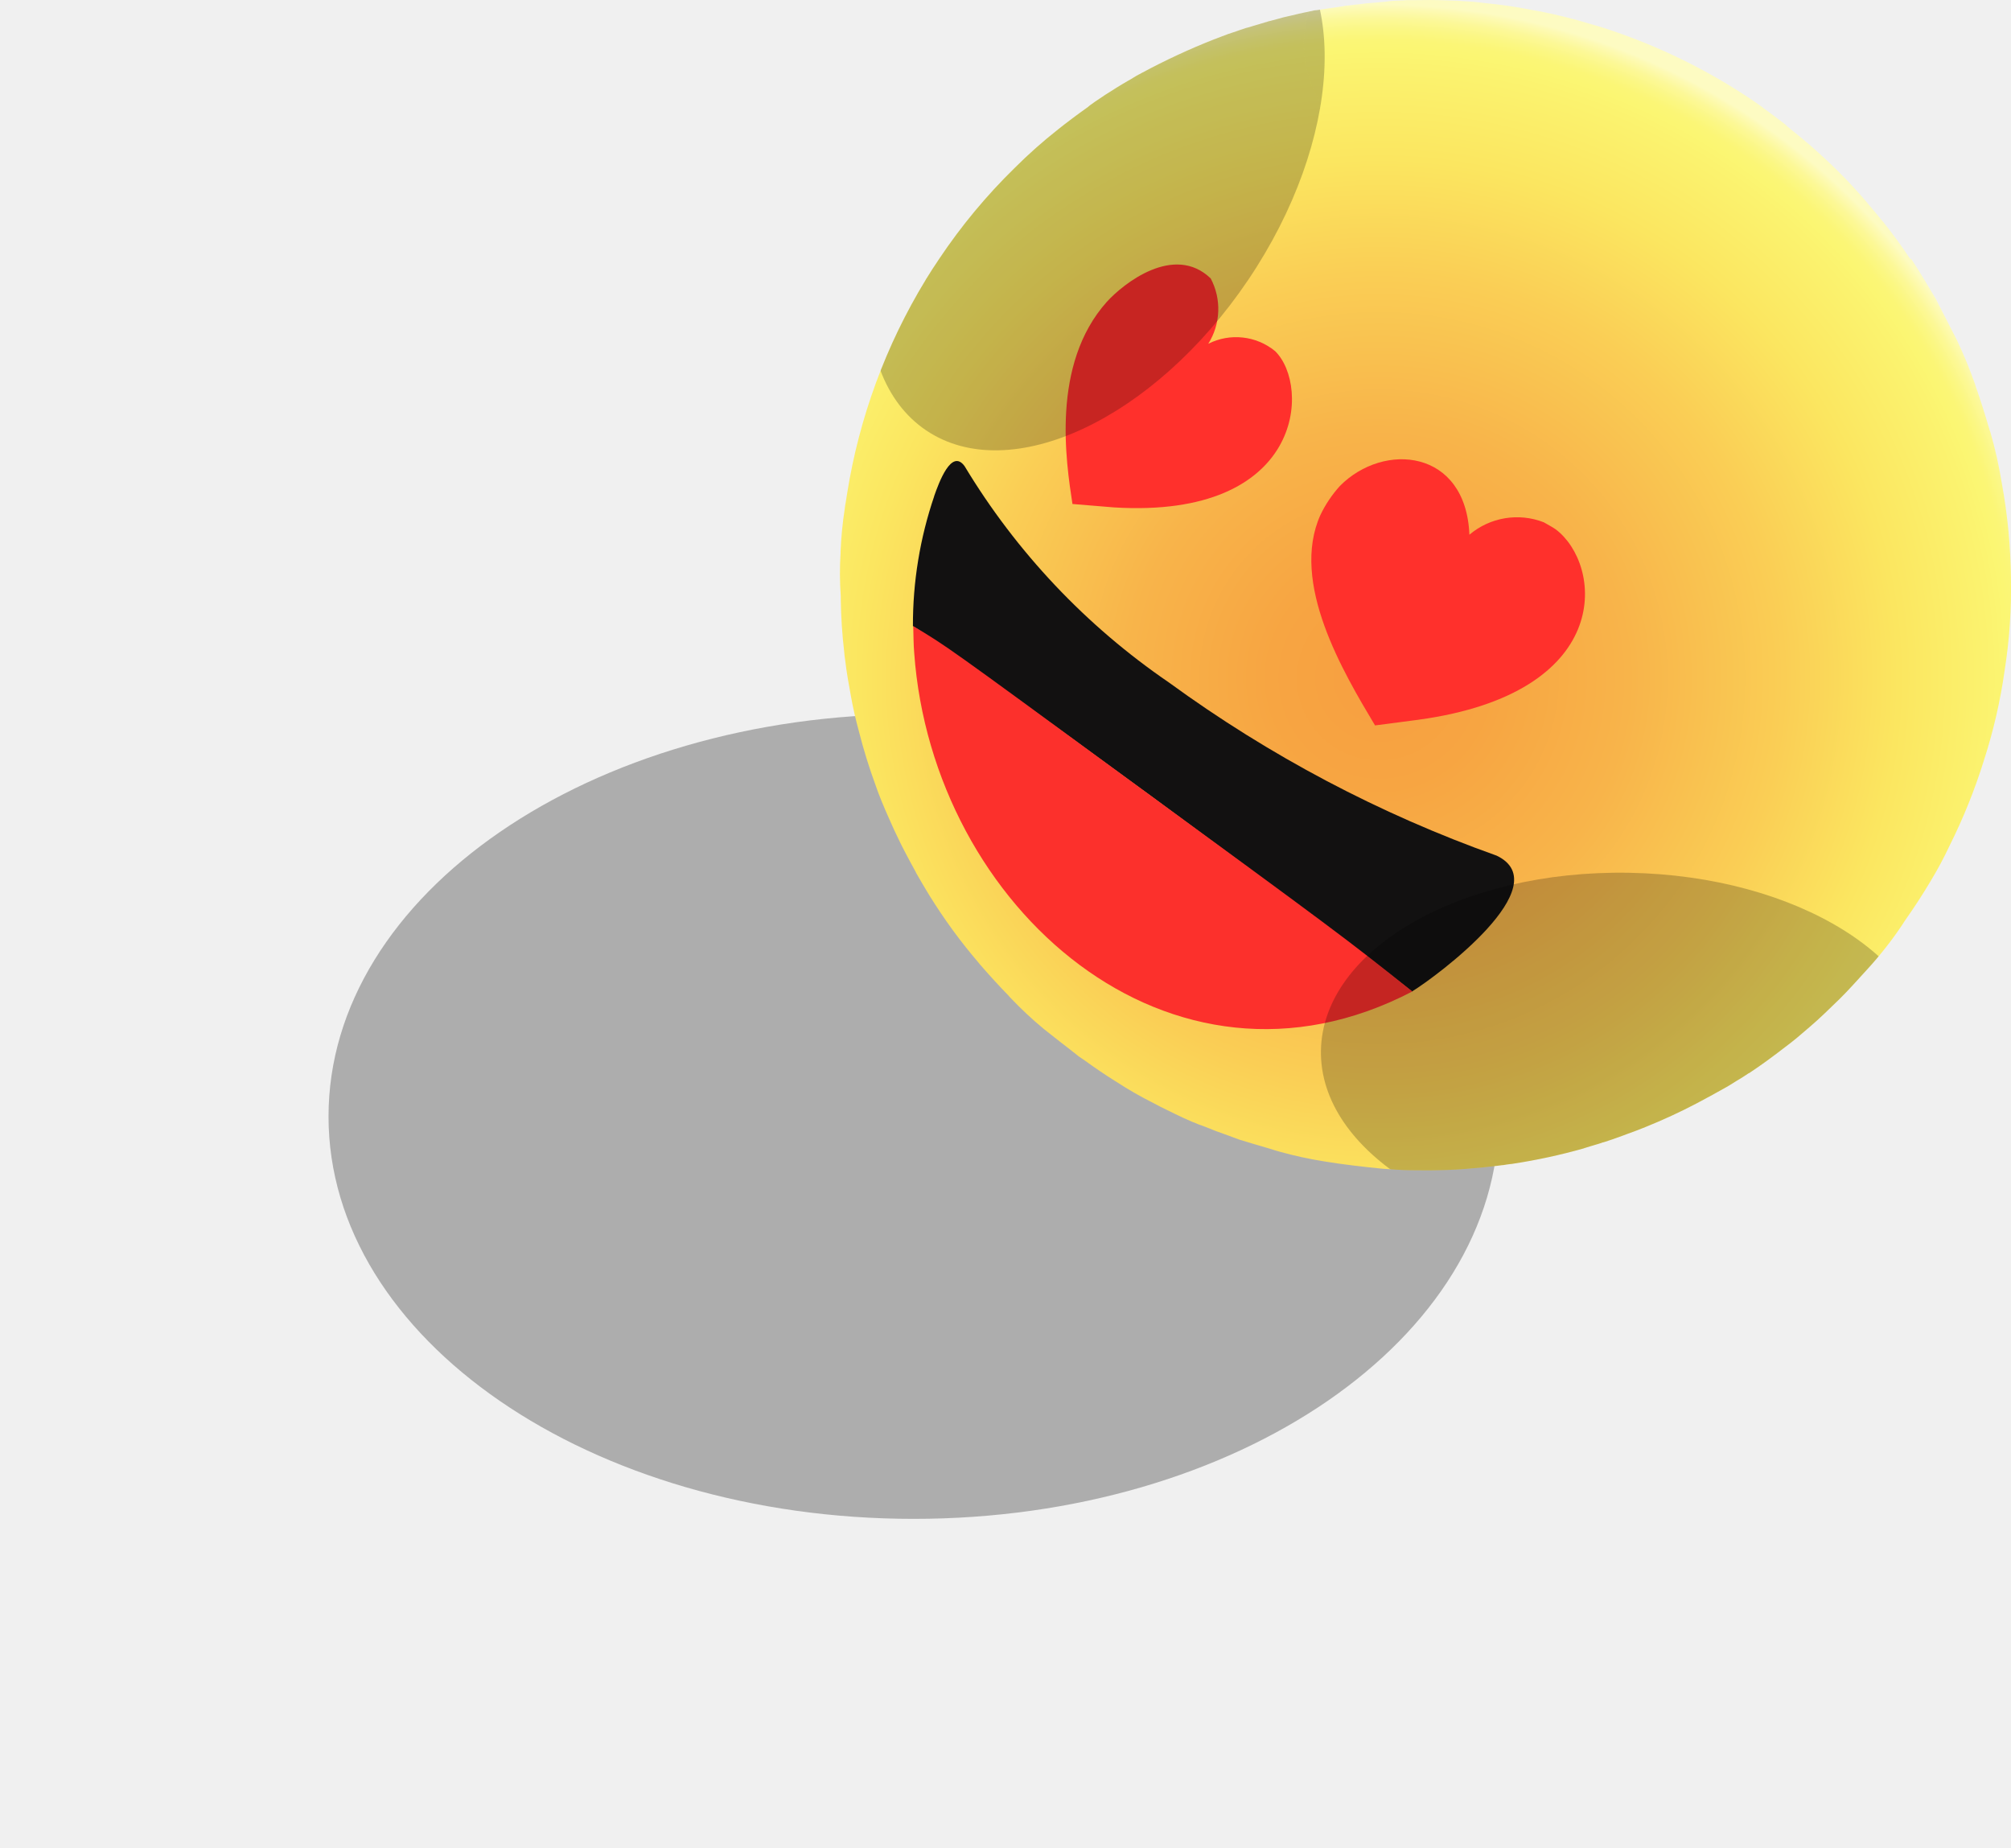
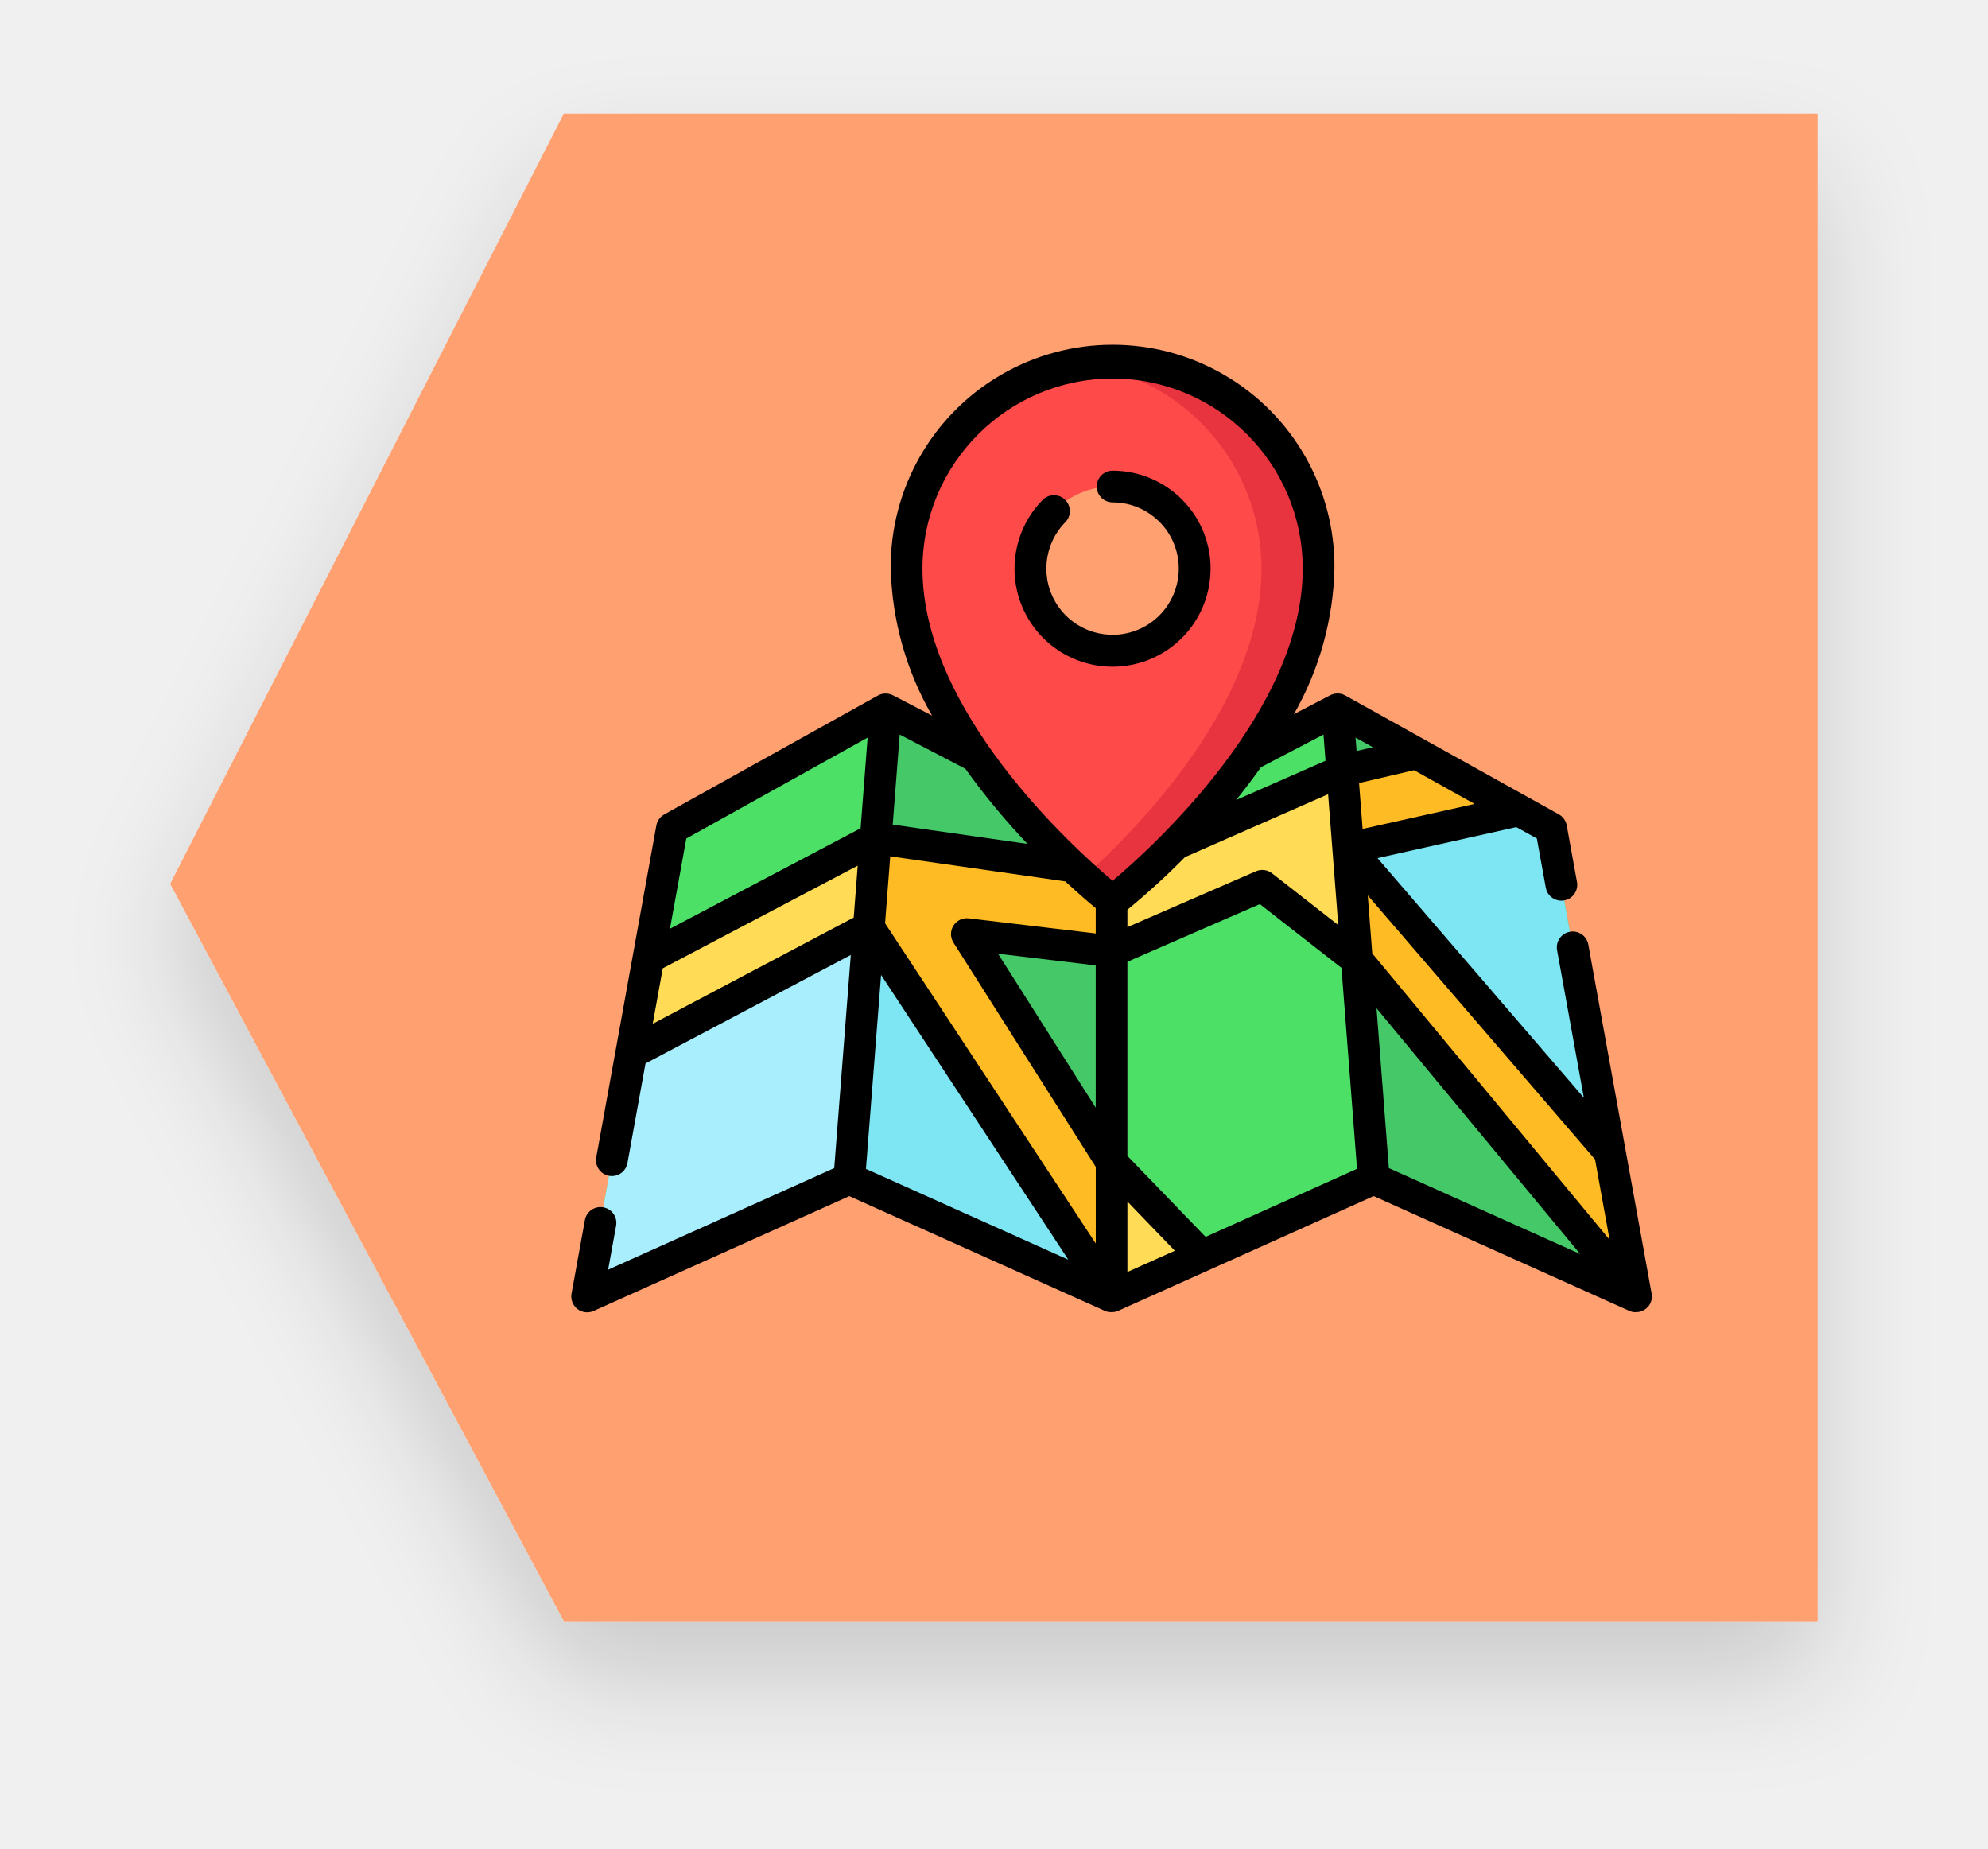
- <svg xmlns="http://www.w3.org/2000/svg" xmlns:xlink="http://www.w3.org/1999/xlink" width="82.478" height="75.758" viewBox="0 0 82.478 75.758">
+ <svg xmlns="http://www.w3.org/2000/svg" width="105.096" height="97.703" viewBox="0 0 105.096 97.703">
  <defs>
-     <radialGradient id="radial-gradient" cx="0.471" cy="0.58" r="0.575" gradientTransform="matrix(-0.999, -0.004, -0.004, 1, 0.933, 0.001)" gradientUnits="objectBoundingBox">
-       <stop offset="0" stop-color="#f79f40" />
-       <stop offset="0.163" stop-color="#f7a542" />
-       <stop offset="0.371" stop-color="#f8b44a" />
-       <stop offset="0.601" stop-color="#face55" />
-       <stop offset="0.771" stop-color="#fbe660" />
-       <stop offset="0.91" stop-color="#fbf36f" />
-       <stop offset="0.932" stop-color="#fbf672" />
-       <stop offset="0.947" stop-color="#fbf676" />
-       <stop offset="0.962" stop-color="#fbf783" />
-       <stop offset="0.978" stop-color="#fcf897" />
-       <stop offset="0.994" stop-color="#fdfab4" />
-       <stop offset="1" stop-color="#fdfbc2" />
-     </radialGradient>
-     <clipPath id="clip-path">
-       <path id="Trazado_116496" data-name="Trazado 116496" d="M52.65,29.84v-.06c0-.11-.03-.77-.15-1.75-.01-.09-.02-.17-.03-.26-.02-.12-.04-.25-.06-.38a23.894,23.894,0,0,0-3.15-8.77c0-.01-.01-.01-.01-.02-.17-.29-.35-.57-.54-.85h0a23.353,23.353,0,0,0-3.06-3.74,20.449,20.449,0,0,0-1.77-1.6c-.39-.32-.78-.62-1.19-.91a.265.265,0,0,1-.06-.05l-.05-.04-.21-.15c-.26-.18-.55-.37-.86-.57h0c-.01-.01-.02-.01-.03-.02-.15-.09-.3-.19-.47-.28-.07-.04-.15-.09-.22-.13s-.12-.07-.19-.11a1.092,1.092,0,0,0-.15-.08,25.413,25.413,0,0,0-2.93-1.4c-.26-.11-.47-.18-.58-.23l-.18-.07-.18-.07c-.01,0-.02-.01-.03-.01l-.04-.01-.3-.1-.04-.01c-.01,0-.03-.01-.04-.01l-.2-.07a2.759,2.759,0,0,0-.27-.08l-.23-.07c-.04-.01-.09-.03-.13-.04-.01,0-.03-.01-.04-.01s-.03-.01-.05-.01a.636.636,0,0,1-.07-.02l-.26-.07-.22-.06c-.07-.02-.14-.03-.21-.05h-.01l-.13-.03-.25-.06-.18-.04a2.049,2.049,0,0,0-.24-.05c-.01,0-.03-.01-.04-.01-.06-.01-.12-.03-.18-.04l-.11-.02-.13-.03h-.02l-.04-.01c-.02,0-.05-.01-.07-.01a1.766,1.766,0,0,1-.2-.04.6.6,0,0,0-.12-.02h0a2.068,2.068,0,0,1-.22-.04l-.19-.03c-.03-.01-.07-.01-.11-.02a.985.985,0,0,0-.17-.02,1,1,0,0,0-.16-.02l-.27-.03-.25-.03c-.03,0-.05-.01-.08-.01h-.02a1.641,1.641,0,0,0-.23-.02l-.34-.03c-.08-.01-.16-.01-.23-.02-.09-.01-.17-.01-.26-.02s-.18-.01-.27-.02A.97.97,0,0,1,29.76,7h-.37c-.48-.01-.96-.01-1.45,0-.11,0-.21,0-.31.01s-.22.01-.32.02c-.07,0-.13.01-.19.01-.16.01-.31.02-.46.04-.05,0-.11.01-.16.01-.22.02-.43.04-.64.07-.1.01-.2.02-.3.04h-.01c-.02,0-.04.01-.06.01q-.24.03-.45.06c-.11.02-.23.04-.34.05-.26.04-.47.08-.61.11-.7.14-1.38.3-2.06.5-.41.11-.77.22-1.21.38a24.021,24.021,0,0,0-5.31,2.61h0c-.17.11-.33.22-.49.33a.265.265,0,0,0-.06.05c-.28.2-.56.4-.84.61a.423.423,0,0,1-.07.05l-.02.02-.02.02c-.01.01-.02.02-.03.02s-.02.01-.03.02c-.08.06-.15.12-.23.18-.15.12-.3.24-.44.36-.08.07-.16.13-.24.2-.16.14-.32.27-.46.4l-.02.02-.02.02c-.03.03-.07.06-.1.09-.75.69-1.21,1.19-1.24,1.22-.23.25-.46.51-.69.77-.16.19-.33.38-.5.59-.01.01-.02.03-.04.04l-.03.03c-.34.42-.69.89-1.08,1.46l-.01.01-.01.01c-.01.01-.01.02-.02.02-.18.26-.36.55-.54.86-.16.26-.32.52-.46.75l-.46.88c-.15.29-.29.56-.42.82a16.758,16.758,0,0,0-.76,1.82h0v.01c-.22.6-.42,1.23-.6,1.84l-.01.02a.037.037,0,0,1-.01.03,17.968,17.968,0,0,0-.5,2.13,23.506,23.506,0,0,0-.17,7.66,22.794,22.794,0,0,0,.82,3.68,23.944,23.944,0,0,0,1.38,3.51,15.311,15.311,0,0,0,.75,1.42c.32.56.68,1.11,1.06,1.66.04.07.09.13.13.2a16,16,0,0,0,1.39,1.8c.34.37.78.88,1.14,1.24s.83.82,1.22,1.15h0c.42.37.6.53.99.83q.72.585,1.47,1.08h.01c.16.11.32.22.49.32.19.12.38.24.55.34.09.05.22.13.36.21a.573.573,0,0,1,.07.04c.15.09.33.18.52.29.04.02.09.05.13.07a22.789,22.789,0,0,0,2.12,1c.18.07.42.17.7.28l.24.09.42.15.3.1.11.03c.01,0,.01,0,.02.01l.16.05a2.759,2.759,0,0,0,.27.08l.26.08c.01,0,.02,0,.02.01a22.1,22.1,0,0,0,2.96.66l.09.01c.08.01.17.03.27.04h.03l.23.03.53.06c.24.03.56.05.79.07s.49.03.74.04h.02c.13.01.25.01.37.01.33.01.77,0,1.1.01s.79-.03,1.13-.05c.72-.06,1.68-.17,2.39-.28a18.747,18.747,0,0,0,1.84-.38c.14-.04.28-.08.43-.12.43-.12.87-.25,1.24-.36l.43-.16c.35-.12.69-.25,1.03-.38l.17-.06c.4-.15.89-.38,1.32-.59.19-.09.37-.18.55-.28a15.71,15.71,0,0,0,1.56-.88c.02-.01.03-.02.05-.03.41-.26.82-.52,1.22-.81.09-.06.18-.12.26-.17l.44-.34c.12-.09.23-.18.35-.27l.66-.52a14.289,14.289,0,0,0,1.37-1.26l.03-.03.07-.07c.35-.35.74-.77,1.2-1.29a.138.138,0,0,0,.03-.04h0a20.958,20.958,0,0,0,2.02-2.71c.01-.01.01-.02.02-.03.19-.3.38-.61.57-.95v-.01h0c.08-.14.16-.29.24-.44.11-.2.22-.41.31-.59l.09-.18c.16-.32.31-.65.47-.99.21-.47.41-.94.56-1.36h0c.26-.7.5-1.44.71-2.23.13-.48.25-.96.33-1.41.1-.48.18-.98.25-1.5.02-.12.03-.23.05-.34.08-.69.14-1.41.16-2.14v-.13C52.68,31.04,52.68,30.45,52.65,29.84Z" transform="translate(-4.654 -6.992)" />
-     </clipPath>
-     <linearGradient id="linear-gradient" x1="-0.166" y1="-323.933" x2="-1.166" y2="-323.933" gradientUnits="objectBoundingBox">
-       <stop offset="0" stop-color="#19b79c" />
-       <stop offset="0.405" stop-color="#1dbb9e" />
-       <stop offset="0.825" stop-color="#2ac8a3" />
-       <stop offset="0.997" stop-color="#31cfa6" />
-     </linearGradient>
-     <linearGradient id="linear-gradient-2" x1="-2.106" y1="-363.238" x2="-3.08" y2="-363.238" xlink:href="#linear-gradient" />
-     <clipPath id="clip-path-2">
-       <path id="Trazado_116504" data-name="Trazado 116504" d="M4.652,29.65v-.06a15.757,15.757,0,0,1,.17-1.74,2.335,2.335,0,0,1,.04-.26c.02-.12.04-.25.06-.38a24.088,24.088,0,0,1,3.22-8.75c0-.01.01-.01.01-.02.18-.29.36-.57.55-.85h0a23.39,23.39,0,0,1,3.09-3.72,20.134,20.134,0,0,1,1.78-1.58q.585-.465,1.2-.9a.265.265,0,0,0,.06-.05l.05-.04.21-.15c.26-.18.55-.37.86-.56h0c.01-.01.02-.01.03-.02.15-.09.31-.19.47-.28a2.53,2.53,0,0,0,.22-.13c.06-.04.12-.07.19-.11.05-.03.1-.05.15-.08a27.308,27.308,0,0,1,2.95-1.37c.26-.1.47-.18.58-.22l.18-.06.18-.06c.01,0,.02-.01.03-.01l.05-.02.3-.1.04-.01c.01,0,.03-.01.04-.01l.2-.06c.08-.02.19-.06.27-.08l.23-.07a.647.647,0,0,0,.13-.04c.01,0,.03-.01.04-.01s.03-.01.05-.01a.637.637,0,0,0,.07-.02l.26-.07.22-.06c.07-.02.14-.03.21-.05h.01l.13-.03c.08-.02.18-.04.25-.06l.18-.04c.08-.02.16-.03.24-.05.01,0,.03-.01.04-.01a1.163,1.163,0,0,0,.18-.04l.11-.01.13-.02h.02l.04-.01c.02,0,.05-.01.07-.01l.2-.03c.04-.01.09-.01.13-.02h0l.22-.03.19-.03a.516.516,0,0,0,.11-.02.985.985,0,0,1,.17-.02c.06-.01.11-.01.16-.02l.27-.03.25-.03c.03,0,.05-.01.08-.01h.02c.07-.01.15-.01.23-.02l.34-.03c.08-.01.16-.01.23-.02a1.569,1.569,0,0,1,.24-.03,2.437,2.437,0,0,1,.27-.01.86.86,0,0,1,.16-.01l.15-.01h.24c.49-.01.97-.01,1.45.01.11,0,.21.01.31.01s.22.01.32.02c.07,0,.13.01.19.01.16.01.31.02.46.04.05.01.11.01.16.02.22.02.43.05.64.07.1.01.2.03.3.04h.01c.02,0,.04.01.06.01.16.02.31.05.45.07l.34.06c.26.05.47.09.6.11.69.14,1.38.31,2.06.52.41.11.76.23,1.21.39a24.178,24.178,0,0,1,5.28,2.65h0c.16.11.33.22.49.34a.265.265,0,0,1,.06.05c.28.2.56.41.83.62a.424.424,0,0,0,.07.05l.02.02.02.02.03.03c.01.01.02.01.02.02.08.06.15.12.22.18.15.12.3.24.44.36.08.07.16.14.24.2.16.14.31.28.46.41l.02.02.02.02c.03.03.07.06.1.09.75.69,1.2,1.2,1.23,1.23.23.25.46.51.68.78.16.19.32.38.49.59.01.01.02.03.04.04l.02.03c.33.42.69.89,1.07,1.47l.04.01.01.01c.01.01.01.02.02.02.17.26.36.56.54.86.16.26.31.53.45.75l.45.88c.15.29.29.56.42.82a18.431,18.431,0,0,1,.75,1.83h0v.01c.21.6.41,1.23.59,1.85l.01.02a.037.037,0,0,0,.01.03,17.59,17.59,0,0,1,.48,2.14,22.71,22.71,0,0,1,.37,3.87,21.465,21.465,0,0,1-.26,3.8,21.96,21.96,0,0,1-.85,3.68,23.286,23.286,0,0,1-1.41,3.5,15.244,15.244,0,0,1-.76,1.42c-.33.56-.69,1.11-1.07,1.65-.04.07-.09.13-.13.2a15.2,15.2,0,0,1-1.41,1.79c-.34.37-.79.88-1.15,1.23s-.84.82-1.22,1.14h0c-.43.37-.6.52-1,.82-.49.38-.98.74-1.48,1.07H41.9c-.16.11-.32.21-.49.31-.19.12-.38.24-.55.33-.09.05-.22.12-.36.2a.574.574,0,0,0-.07.04c-.15.08-.33.18-.52.28-.04.02-.09.05-.13.07a23.108,23.108,0,0,1-2.12.98c-.18.07-.42.17-.71.27l-.24.09-.42.15-.3.1-.11.03c-.01,0-.01,0-.02.01l-.16.05c-.08.02-.19.06-.27.08l-.26.08c-.01,0-.02,0-.02.01a23.962,23.962,0,0,1-2.96.64l-.09.01c-.08.01-.17.02-.27.04H31.8l-.23.03-.53.06c-.24.02-.56.05-.79.07s-.49.03-.74.04h-.02c-.13,0-.25.01-.37.01-.33.01-.77,0-1.1,0s-.79-.04-1.13-.06c-.72-.07-1.68-.18-2.39-.3a16.281,16.281,0,0,1-1.84-.4c-.14-.04-.28-.08-.43-.13-.43-.12-.87-.26-1.24-.37l-.43-.16c-.35-.12-.69-.25-1.03-.39l-.17-.06c-.4-.15-.88-.38-1.32-.6-.19-.09-.37-.18-.55-.28a15.612,15.612,0,0,1-1.55-.89.219.219,0,0,0-.05-.03c-.41-.26-.81-.53-1.21-.82-.09-.06-.17-.12-.25-.17L14,49.97c-.12-.09-.23-.18-.35-.27l-.66-.52a15.233,15.233,0,0,1-1.36-1.27l-.03-.03-.06-.07c-.34-.35-.74-.78-1.19-1.3a.138.138,0,0,1-.03-.04h0a21.889,21.889,0,0,1-2-2.73c-.01-.01-.01-.02-.02-.03-.18-.3-.37-.61-.56-.95v-.01h0c-.08-.14-.16-.29-.24-.44-.11-.21-.22-.41-.31-.59l-.09-.18c-.16-.32-.31-.65-.46-.99-.21-.47-.41-.95-.55-1.36h0a22.441,22.441,0,0,1-.69-2.23c-.13-.48-.24-.96-.32-1.41-.09-.49-.18-.98-.24-1.5-.02-.12-.03-.23-.04-.34a21.166,21.166,0,0,1-.14-2.14v-.13A13.347,13.347,0,0,1,4.652,29.65Z" transform="translate(-4.627 -6.983)" fill="url(#radial-gradient)" />
-     </clipPath>
+     <filter id="Trazado_876162" x="0" y="0" width="105.096" height="97.703" filterUnits="userSpaceOnUse">
+       <feOffset dy="3" input="SourceAlpha" />
+       <feGaussianBlur stdDeviation="3" result="blur" />
+       <feFlood flood-opacity="0.161" />
+       <feComposite operator="in" in2="blur" />
+       <feComposite in="SourceGraphic" />
+     </filter>
  </defs>
-   <g id="Grupo_157926" data-name="Grupo 157926" transform="translate(13.474)">
-     <ellipse id="Elipse_4737" data-name="Elipse 4737" cx="24" cy="16.5" rx="24" ry="16.5" transform="translate(0 29.284)" fill="#0b0b0b" opacity="0.292" style="mix-blend-mode: multiply;isolation: isolate" />
-     <path id="Trazado_116493" data-name="Trazado 116493" d="M4.652,29.65v-.06a15.757,15.757,0,0,1,.17-1.74,2.335,2.335,0,0,1,.04-.26c.02-.12.04-.25.06-.38a24.088,24.088,0,0,1,3.22-8.75c0-.01.01-.01.01-.02.18-.29.36-.57.55-.85h0a23.39,23.39,0,0,1,3.09-3.72,20.134,20.134,0,0,1,1.78-1.58q.585-.465,1.2-.9a.265.265,0,0,0,.06-.05l.05-.04.21-.15c.26-.18.55-.37.86-.56h0c.01-.01.02-.01.03-.02.15-.09.31-.19.47-.28a2.53,2.53,0,0,0,.22-.13c.06-.04.12-.07.19-.11.05-.03.1-.05.15-.08a27.308,27.308,0,0,1,2.95-1.37c.26-.1.47-.18.58-.22l.18-.06.18-.06c.01,0,.02-.01.03-.01l.05-.02.3-.1.04-.01c.01,0,.03-.01.04-.01l.2-.06c.08-.02.19-.06.27-.08l.23-.07a.647.647,0,0,0,.13-.04c.01,0,.03-.01.04-.01s.03-.01.05-.01a.637.637,0,0,0,.07-.02l.26-.07.22-.06c.07-.02.14-.03.21-.05h.01l.13-.03c.08-.02.18-.04.25-.06l.18-.04c.08-.02.16-.03.24-.05.01,0,.03-.01.04-.01a1.163,1.163,0,0,0,.18-.04l.11-.01.13-.02h.02l.04-.01c.02,0,.05-.01.07-.01l.2-.03c.04-.01.09-.01.13-.02h0l.22-.03.19-.03a.516.516,0,0,0,.11-.02.985.985,0,0,1,.17-.02c.06-.01.11-.01.16-.02l.27-.03.25-.03c.03,0,.05-.01.08-.01h.02c.07-.01.15-.01.23-.02l.34-.03c.08-.01.16-.01.23-.02a1.569,1.569,0,0,1,.24-.03,2.437,2.437,0,0,1,.27-.01.86.86,0,0,1,.16-.01l.15-.01h.24c.49-.01.97-.01,1.45.01.11,0,.21.01.31.01s.22.01.32.02c.07,0,.13.01.19.01.16.01.31.02.46.04.05.01.11.01.16.02.22.02.43.05.64.07.1.01.2.03.3.04h.01c.02,0,.04.01.06.01.16.02.31.05.45.07l.34.06c.26.05.47.09.6.11.69.14,1.38.31,2.06.52.41.11.76.23,1.21.39a24.178,24.178,0,0,1,5.28,2.65h0c.16.11.33.22.49.34a.265.265,0,0,1,.06.05c.28.2.56.41.83.62a.424.424,0,0,0,.07.05l.02.02.02.02.03.03c.01.01.02.01.02.02.08.06.15.12.22.18.15.12.3.24.44.36.08.07.16.14.24.2.16.14.31.28.46.41l.02.02.02.02c.03.03.07.06.1.09.75.69,1.2,1.2,1.23,1.23.23.25.46.51.68.78.16.19.32.38.49.59.01.01.02.03.04.04l.02.03c.33.42.69.89,1.07,1.47l.04.01.01.01c.01.01.01.02.02.02.17.26.36.56.54.86.16.26.31.53.45.75l.45.88c.15.29.29.56.42.82a18.431,18.431,0,0,1,.75,1.83h0v.01c.21.6.41,1.23.59,1.85l.01.02a.037.037,0,0,0,.01.03,17.59,17.59,0,0,1,.48,2.14,22.71,22.71,0,0,1,.37,3.87,21.465,21.465,0,0,1-.26,3.8,21.96,21.96,0,0,1-.85,3.68,23.286,23.286,0,0,1-1.41,3.5,15.244,15.244,0,0,1-.76,1.42c-.33.56-.69,1.11-1.07,1.65-.04.07-.09.13-.13.2a15.2,15.2,0,0,1-1.41,1.79c-.34.37-.79.88-1.15,1.23s-.84.82-1.22,1.14h0c-.43.37-.6.52-1,.82-.49.38-.98.74-1.48,1.07H41.9c-.16.11-.32.21-.49.31-.19.12-.38.24-.55.33-.09.05-.22.12-.36.2a.574.574,0,0,0-.07.04c-.15.08-.33.18-.52.28-.04.02-.09.05-.13.07a23.108,23.108,0,0,1-2.12.98c-.18.07-.42.17-.71.27l-.24.09-.42.15-.3.1-.11.03c-.01,0-.01,0-.02.01l-.16.05c-.08.02-.19.06-.27.08l-.26.08c-.01,0-.02,0-.02.01a23.962,23.962,0,0,1-2.96.64l-.09.01c-.08.01-.17.02-.27.04H31.8l-.23.03-.53.06c-.24.02-.56.05-.79.07s-.49.03-.74.04h-.02c-.13,0-.25.01-.37.01-.33.01-.77,0-1.1,0s-.79-.04-1.13-.06c-.72-.07-1.68-.18-2.39-.3a16.281,16.281,0,0,1-1.84-.4c-.14-.04-.28-.08-.43-.13-.43-.12-.87-.26-1.24-.37l-.43-.16c-.35-.12-.69-.25-1.03-.39l-.17-.06c-.4-.15-.88-.38-1.32-.6-.19-.09-.37-.18-.55-.28a15.612,15.612,0,0,1-1.55-.89.219.219,0,0,0-.05-.03c-.41-.26-.81-.53-1.21-.82-.09-.06-.17-.12-.25-.17L14,49.97c-.12-.09-.23-.18-.35-.27l-.66-.52a15.233,15.233,0,0,1-1.36-1.27l-.03-.03-.06-.07c-.34-.35-.74-.78-1.19-1.3a.138.138,0,0,1-.03-.04h0a21.889,21.889,0,0,1-2-2.73c-.01-.01-.01-.02-.02-.03-.18-.3-.37-.61-.56-.95v-.01h0c-.08-.14-.16-.29-.24-.44-.11-.21-.22-.41-.31-.59l-.09-.18c-.16-.32-.31-.65-.46-.99-.21-.47-.41-.95-.55-1.36h0a22.441,22.441,0,0,1-.69-2.23c-.13-.48-.24-.96-.32-1.41-.09-.49-.18-.98-.24-1.5-.02-.12-.03-.23-.04-.34a21.166,21.166,0,0,1-.14-2.14v-.13A13.347,13.347,0,0,1,4.652,29.65Z" transform="translate(16.349 -6.983)" fill="url(#radial-gradient)" />
-     <g id="Grupo_86225" data-name="Grupo 86225" transform="translate(20.955 0.009)" clip-path="url(#clip-path)">
-       <path id="Trazado_116494" data-name="Trazado 116494" d="M50.67,21.64a4.37,4.37,0,0,1,.18-.46C50.8,21.33,50.74,21.48,50.67,21.64Z" transform="translate(-48.844 -6.992)" fill="url(#linear-gradient)" />
-       <path id="Trazado_116495" data-name="Trazado 116495" d="M4.7,34.92c.03-.14.05-.28.08-.41C4.75,34.65,4.73,34.79,4.7,34.92Z" transform="translate(43.196 -6.992)" fill="url(#linear-gradient-2)" />
+   <g id="Grupo_1103832" data-name="Grupo 1103832" transform="translate(9 5.999)">
+     <g transform="matrix(1, 0, 0, 1, -9, -6)" filter="url(#Trazado_876162)">
+       <path id="Trazado_876162-2" data-name="Trazado 876162" d="M0,0V79.7H66.282L87.095,38.977,66.282,0Z" transform="translate(96.09 85.7) rotate(180)" fill="#ffa06f" />
    </g>
-     <path id="Trazado_116497" data-name="Trazado 116497" d="M25.873,27.33A16.375,16.375,0,0,0,25,32.66c2.26,1.39,16.97,12.2,20.47,14.98,1.03-.63,6.02-4.35,3.47-5.57a52.925,52.925,0,0,1-13.44-7.1,28.664,28.664,0,0,1-8.38-8.87c-.54-.75-1.06.69-1.25,1.23" transform="translate(-1.032 -6.983)" fill="#121111" />
-     <path id="Trazado_116499" data-name="Trazado 116499" d="M29.22,33.76c.75,10.43,10.52,19.05,20.43,13.88-2.65-2.12-3.33-2.62-11.66-8.71-7.45-5.46-7.45-5.46-8.81-6.27.01.33.01.77.04,1.1" transform="translate(-5.199 -6.983)" fill="#fc302c" />
-     <g id="Grupo_86231" data-name="Grupo 86231" transform="translate(40.307 18.833)">
-       <path id="Trazado_116501" data-name="Trazado 116501" d="M22.473,28.1c-1.25,2.78.93,6.44,2.24,8.63.65-.09,1.52-.19,2.17-.29,7.67-1.22,7.14-6.32,5.24-7.75-.14-.1-.34-.2-.49-.29a3.024,3.024,0,0,0-3.05.51c-.14-3.51-3.51-3.82-5.31-2a4.969,4.969,0,0,0-.8,1.19" transform="translate(-22.099 -25.816)" fill="#ff302c" />
-     </g>
-     <g id="Grupo_86232" data-name="Grupo 86232" transform="translate(30.232 10.846)">
-       <path id="Trazado_116503" data-name="Trazado 116503" d="M35.806,19.36c-2.3,2.57-1.67,6.58-1.41,8.29.51.04,1.19.1,1.7.14,7.78.48,8.08-4.98,6.61-6.41a2.529,2.529,0,0,0-2.74-.3,2.679,2.679,0,0,0,.1-2.68c-1.5-1.44-3.58.21-4.26.96" transform="translate(-34.117 -17.829)" fill="#ff302c" />
-     </g>
-     <g id="Enmascarar_grupo_59" data-name="Enmascarar grupo 59" transform="translate(20.976 0)" clip-path="url(#clip-path-2)">
-       <g id="Grupo_86233" data-name="Grupo 86233" transform="translate(-2.683 -7.272)" opacity="0.561" style="mix-blend-mode: multiply;isolation: isolate">
-         <g id="Grupo_86230" data-name="Grupo 86230" transform="translate(0)">
-           <ellipse id="Elipse_4734" data-name="Elipse 4734" cx="12.5" cy="7.5" rx="12.5" ry="7.5" transform="translate(21.707 1.557)" fill="#fff" opacity="0.743" />
-           <ellipse id="Elipse_4735" data-name="Elipse 4735" cx="12.5" cy="7.5" rx="12.5" ry="7.5" transform="translate(26.415 8.388) rotate(124)" opacity="0.387" />
-           <ellipse id="Elipse_4736" data-name="Elipse 4736" cx="12.5" cy="7.5" rx="12.5" ry="7.5" transform="matrix(-1, -0.017, 0.017, -1, 47.282, 58.274)" opacity="0.387" />
-         </g>
+     <g id="mapa_1_" data-name="mapa (1)" transform="translate(21.201 -14.939)">
+       <path id="Trazado_880804" data-name="Trazado 880804" d="M131.76,223.866l13.862,6.224V205.28l-11.94-6.224Z" transform="translate(-117.059 -152.618)" fill="#44c868" />
+       <path id="Trazado_880805" data-name="Trazado 880805" d="M132.789,302.387l12.833,19.506-13.862-6.224Z" transform="translate(-117.059 -244.42)" fill="#7ee5f2" />
+       <path id="Trazado_880806" data-name="Trazado 880806" d="M21.377,223.866,7.515,230.09,12,205.344l11.3-6.288Z" transform="translate(-6.676 -152.618)" fill="#4ce166" />
+       <path id="Trazado_880807" data-name="Trazado 880807" d="M9.849,309.025l12.557-6.638-1.029,13.281L7.515,321.893Z" transform="translate(-6.676 -244.42)" fill="#a8eefc" />
+       <path id="Trazado_880808" data-name="Trazado 880808" d="M364.949,223.866l13.862,6.224-4.488-24.746-11.3-6.288Z" transform="translate(-322.524 -152.618)" fill="#44c868" />
+       <path id="Trazado_880809" data-name="Trazado 880809" d="M368.127,248.885l13.833,16.068-3.106-17.127-1.712-.953Z" transform="translate(-327.055 -195.1)" fill="#7ee5f2" />
+       <path id="Trazado_880810" data-name="Trazado 880810" d="M269.867,223.866l-13.862,6.224V205.28l11.941-6.224Z" transform="translate(-227.442 -152.618)" fill="#4ce166" />
+       <path id="Trazado_880811" data-name="Trazado 880811" d="M28.432,271.458l12.557-6.638.366-4.718-12.011,6.33Z" transform="translate(-25.26 -206.853)" fill="#ffdb56" />
+       <g id="Grupo_1103831" data-name="Grupo 1103831" transform="translate(15.729 48.762)">
+         <path id="Trazado_880812" data-name="Trazado 880812" d="M153.817,261.887,141.346,260.1l-.366,4.718,12.833,19.506v-7.093l-7.658-12.069,7.661.917Z" transform="translate(-140.98 -255.615)" fill="#ffbb24" />
+         <path id="Trazado_880813" data-name="Trazado 880813" d="M365.594,224.906l9.015-2.012-5.41-3.011-3.923.917Z" transform="translate(-340.251 -219.883)" fill="#ffbb24" />
      </g>
+       <path id="Trazado_880814" data-name="Trazado 880814" d="M269,238.093l-.486-6.281h0l-.287-3.707-12.188,5.355v4.194L264,234.189Z" transform="translate(-227.469 -178.426)" fill="#ffdb56" />
+       <path id="Trazado_880815" data-name="Trazado 880815" d="M368.583,270.789l14.759,17.8-1.382-7.619-13.833-16.068Z" transform="translate(-327.055 -211.122)" fill="#ffbb24" />
+       <path id="Trazado_880816" data-name="Trazado 880816" d="M169.769,34.787a10.89,10.89,0,0,0-10.89,10.89c0,9.159,10.89,17.586,10.89,17.586s10.89-8.427,10.89-17.586A10.89,10.89,0,0,0,169.769,34.787Zm0,15.234a4.344,4.344,0,1,1,4.344-4.344A4.344,4.344,0,0,1,169.769,50.021Z" transform="translate(-141.153 -6.677)" fill="#ff4a4a" />
+       <path id="Trazado_880817" data-name="Trazado 880817" d="M244.469,34.787a10.985,10.985,0,0,0-1.509.1,10.892,10.892,0,0,1,9.381,10.786c0,7.016-6.391,13.6-9.381,16.3.913.824,1.509,1.285,1.509,1.285s10.89-8.427,10.89-17.586A10.89,10.89,0,0,0,244.469,34.787Z" transform="translate(-215.853 -6.677)" fill="#e7343f" />
+       <path id="Trazado_880818" data-name="Trazado 880818" d="M256.005,413.642l4.777,4.948-4.777,2.145Z" transform="translate(-227.442 -343.262)" fill="#ffdb56" />
+       <path id="Trazado_880819" data-name="Trazado 880819" d="M56.949,77.986l.013-.015a.838.838,0,0,0,.067-.107c.005-.01.01-.021.015-.032a.858.858,0,0,0,.035-.083c.005-.014.009-.029.013-.044s.014-.053.019-.079.006-.031.008-.047a.853.853,0,0,0,.006-.086c0-.014,0-.027,0-.041a.83.83,0,0,0-.012-.129L53.765,58.869a.838.838,0,1,0-1.65.3l1.415,7.8L42.621,54.3l7.338-1.638,1.086.6.472,2.6a.838.838,0,0,0,1.65-.3l-.543-2.992a.838.838,0,0,0-.417-.583h0L40.91,45.7h0a.832.832,0,0,0-.1-.047l-.032-.011c-.024-.008-.047-.016-.071-.022l-.041-.008c-.022,0-.043-.008-.065-.011l-.044,0-.063,0-.045,0-.062.006-.045.008-.06.014-.045.014-.058.022-.044.02-.019.008-1.915,1A16.3,16.3,0,0,0,40.345,39a11.729,11.729,0,1,0-23.457,0,16.355,16.355,0,0,0,2.186,7.77L17.01,45.695l-.02-.009-.043-.019-.059-.022-.044-.013-.061-.014-.045-.008-.061-.006-.046,0-.061,0-.046,0c-.021,0-.042.007-.062.011l-.044.009c-.023.006-.045.014-.068.021l-.035.012a.846.846,0,0,0-.1.046h0l-11.3,6.288a.838.838,0,0,0-.417.583h0L1.32,70.119h0a.838.838,0,0,0,1.65.3l.954-5.263,10.852-5.736L13.9,70.687,1.948,76.056l.421-2.321a.838.838,0,1,0-1.65-.3L.014,77.323a.838.838,0,0,0,1.168.914L14.7,72.168l13.513,6.067h0l0,0,.023.009.038.015.037.012.024.007.032.008.053.01.025,0,.017,0a.825.825,0,0,0,.084.005h.016a.836.836,0,0,0,.1-.007h.013l.019,0a.8.8,0,0,0,.078-.017l.022-.005h0l.007,0a.832.832,0,0,0,.1-.036l13.519-6.07h0l13.519,6.07.04.015.04.015.053.015.033.009c.022,0,.043.008.065.011l.023,0a.827.827,0,0,0,.089,0h0a.848.848,0,0,0,.122-.01l.028,0a.821.821,0,0,0,.119-.03l.007,0a.777.777,0,0,0,.077-.031l.021-.012c.021-.011.041-.023.062-.035s.041-.025.06-.039l.021-.013c.015-.011.028-.025.041-.037l.033-.03A.814.814,0,0,0,56.949,77.986ZM33.534,74.321,29.4,70.041V59.779l7-3.048,4.316,3.37.823,10.624ZM29.4,76.177V72.455l2.507,2.6ZM26.113,55.53c.7.647,1.263,1.128,1.612,1.415v1.338l-6.72-.8A.839.839,0,0,0,20.2,58.76l7.527,11.863v4.049L16.588,57.746l.136-1.762.138-1.778Zm6.333-1.284,7.564-3.323.536,6.914-3.5-2.734a.839.839,0,0,0-.851-.108L29.4,57.949V57.03A39.408,39.408,0,0,0,32.446,54.245Zm9.67,2.15-.01-.125L54.121,70.227l.77,4.248L42.344,59.337ZM41.46,47.93l.915.509-.86.2Zm-18.9,11.423,5.165.618v7.522Zm-6.183,1.122,9.9,15.053-10.7-4.8Zm26.192,1.761L53.339,75.23,43.222,70.687Zm5.187-10.8-5.922,1.322-.188-2.425,2.907-.68,3.2,1.783Zm-7.99-3.666.107,1.383-4.725,2.076q.7-.872,1.313-1.735ZM28.617,28.949A10.063,10.063,0,0,1,38.669,39c0,7.521-7.935,14.717-10.052,16.5C26.5,53.717,18.565,46.522,18.565,39A10.063,10.063,0,0,1,28.617,28.949ZM22.529,51.767c.537.642,1.073,1.238,1.588,1.783l-7.125-1.02.369-4.762,3.475,1.812Q21.608,50.666,22.529,51.767ZM15.666,47.93l-.241,3.111-.13,1.682L5.216,58.035l.865-4.769ZM4.305,63.058,4.823,60.2l.013-.074L15.142,54.7l-.212,2.742Z" transform="translate(0)" />
+       <path id="Trazado_880820" data-name="Trazado 880820" d="M220.406,91.132a5.188,5.188,0,0,0-5.182-5.182.838.838,0,0,0,0,1.677,3.5,3.5,0,1,1-2.5,1.049.838.838,0,0,0-1.2-1.175,5.182,5.182,0,1,0,8.879,3.632Z" transform="translate(-186.607 -52.131)" />
    </g>
  </g>
</svg>
